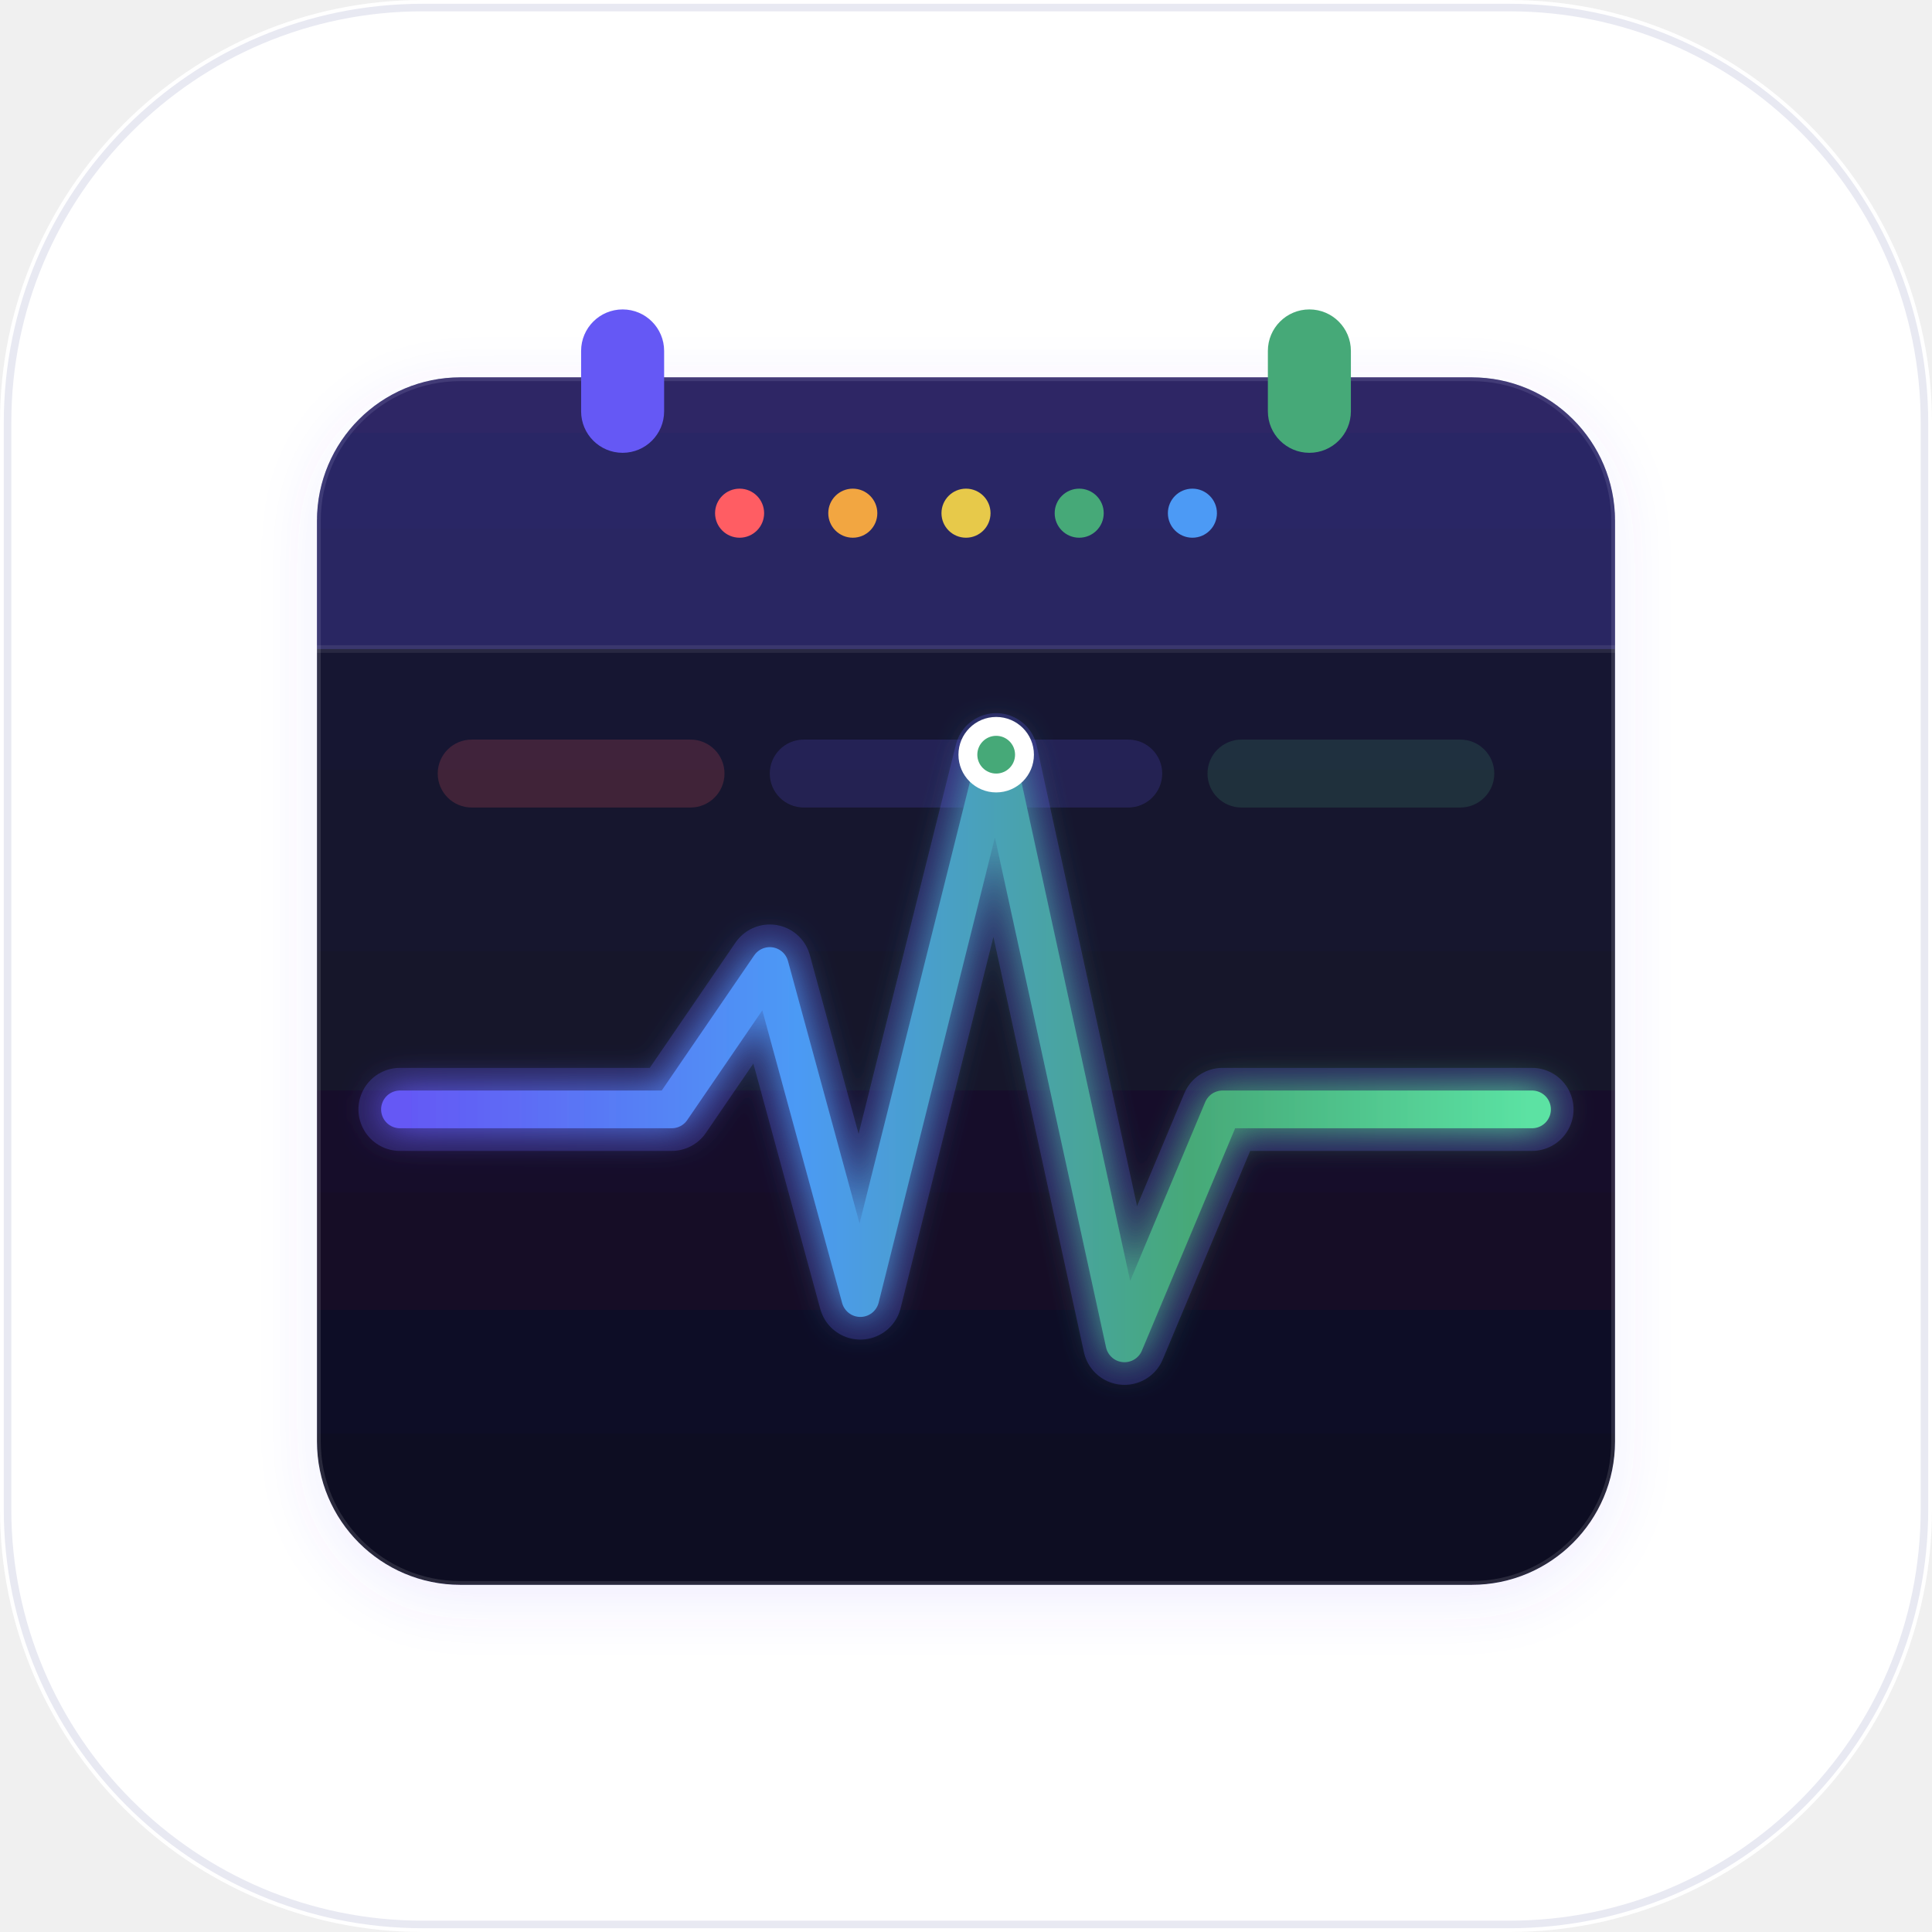
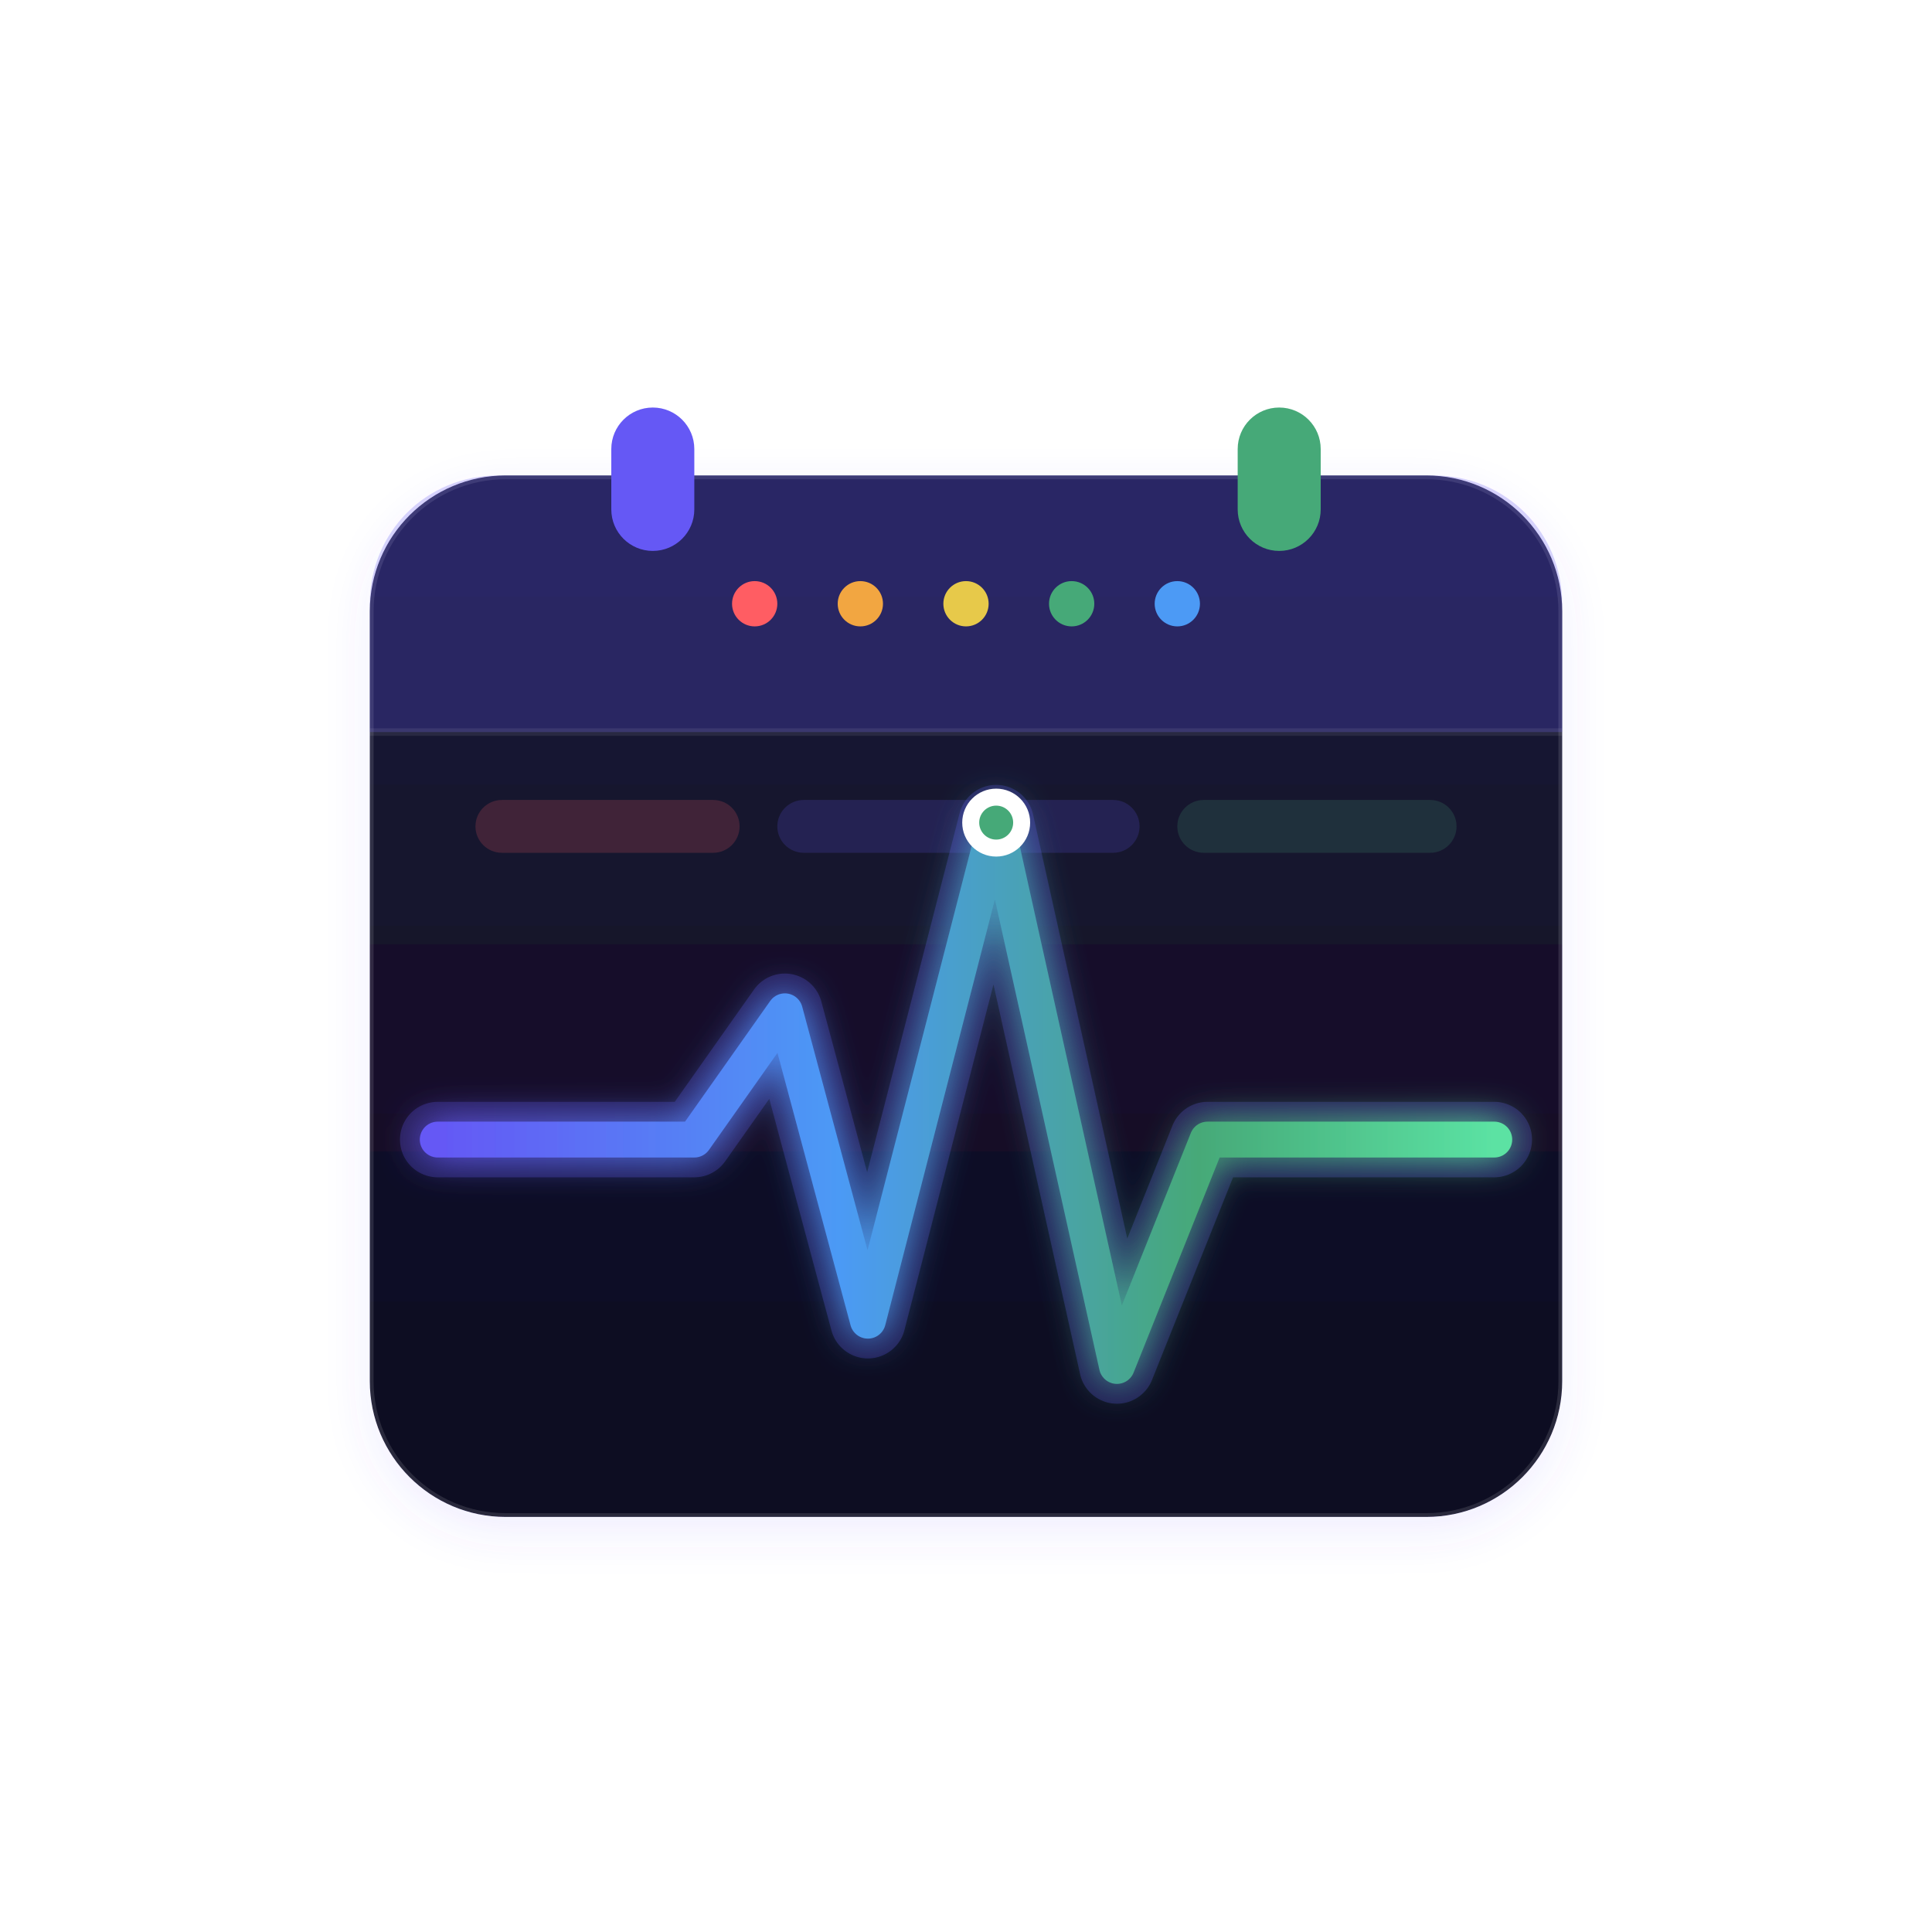
<svg xmlns="http://www.w3.org/2000/svg" viewBox="0 0 512 512" width="512" height="512">
  <defs>
-     <filter id="cardShadow" x="-15%" y="-15%" width="130%" height="130%">
-       <feDropShadow dx="0" dy="16" stdDeviation="24" flood-color="#141126" flood-opacity="0.14" />
-       <feDropShadow dx="0" dy="4" stdDeviation="8" flood-color="#6558f5" flood-opacity="0.10" />
+     <filter id="cardShadow" x="-20%" y="-20%" width="140%" height="150%">
+       <feDropShadow dx="0" dy="16" stdDeviation="20" flood-color="#181238" flood-opacity="0.16" />
+       <feDropShadow dx="0" dy="4" stdDeviation="6" flood-color="#6558f5" flood-opacity="0.10" />
    </filter>
    <linearGradient id="cardBodyGrad" x1="0%" y1="0%" x2="0%" y2="100%">
-       <stop offset="0%" stop-color="#1a1836" />
-       <stop offset="100%" stop-color="#0f0d22" />
+       <stop offset="0%" stop-color="#181636" />
+       <stop offset="100%" stop-color="#0e0c20" />
    </linearGradient>
    <linearGradient id="pulseLineGrad" x1="0%" y1="0%" x2="100%" y2="0%">
      <stop offset="0%" stop-color="#6558f5" />
-       <stop offset="35%" stop-color="#4c9af5" />
-       <stop offset="70%" stop-color="#46a978" />
+       <stop offset="38%" stop-color="#4c9af5" />
+       <stop offset="72%" stop-color="#46a978" />
      <stop offset="100%" stop-color="#5be2a3" />
    </linearGradient>
    <filter id="pulseGlow" x="-20%" y="-20%" width="140%" height="140%">
      <feGaussianBlur stdDeviation="5" result="blur" />
      <feComposite in="SourceGraphic" in2="blur" operator="over" />
    </filter>
  </defs>
-   <rect width="512" height="512" rx="112" fill="#ffffff" />
-   <rect x="2" y="2" width="508" height="508" rx="110" fill="none" stroke="#e8e9f2" stroke-width="2" />
-   <rect x="84" y="100" width="344" height="320" rx="38" fill="url(#cardBodyGrad)" filter="url(#cardShadow)" />
-   <rect x="84" y="100" width="344" height="320" rx="38" fill="none" stroke="rgba(255, 255, 255, 0.12)" stroke-width="2" />
-   <path d="M 84 138 C 84 117 101 100 122 100 L 390 100 C 411 100 428 117 428 138 L 428 172 L 84 172 Z" fill="#6558f5" fill-opacity="0.25" />
-   <line x1="84" y1="172" x2="428" y2="172" stroke="rgba(255, 255, 255, 0.08)" stroke-width="2" />
-   <rect x="154" y="82" width="22" height="38" rx="11" fill="#6558f5" />
-   <rect x="336" y="82" width="22" height="38" rx="11" fill="#46a978" />
-   <circle cx="196" cy="136" r="6.5" fill="#ff5d63" />
-   <circle cx="226" cy="136" r="6.5" fill="#f2a641" />
-   <circle cx="256" cy="136" r="6.5" fill="#e7c94a" />
-   <circle cx="286" cy="136" r="6.5" fill="#46a978" />
-   <circle cx="316" cy="136" r="6.5" fill="#4c9af5" />
+   <rect width="512" height="512" fill="#ffffff" />
+   <rect x="98" y="126" width="316" height="276" rx="36" fill="url(#cardBodyGrad)" filter="url(#cardShadow)" />
+   <rect x="98" y="126" width="316" height="276" rx="36" fill="none" stroke="rgba(255, 255, 255, 0.12)" stroke-width="2" />
+   <path d="M 98 160 C 98 141 113 126 132 126 L 380 126 C 399 126 414 141 414 160 L 414 194 L 98 194 Z" fill="#6558f5" fill-opacity="0.25" />
+   <line x1="98" y1="194" x2="414" y2="194" stroke="rgba(255, 255, 255, 0.08)" stroke-width="2" />
+   <rect x="162" y="108" width="22" height="38" rx="11" fill="#6558f5" />
+   <rect x="328" y="108" width="22" height="38" rx="11" fill="#46a978" />
+   <circle cx="200" cy="160" r="6" fill="#ff5d63" />
+   <circle cx="228" cy="160" r="6" fill="#f2a641" />
+   <circle cx="256" cy="160" r="6" fill="#e7c94a" />
+   <circle cx="284" cy="160" r="6" fill="#46a978" />
+   <circle cx="312" cy="160" r="6" fill="#4c9af5" />
  <g opacity="0.18">
-     <rect x="116" y="196" width="76" height="18" rx="9" fill="#ff5d63" />
-     <rect x="204" y="196" width="104" height="18" rx="9" fill="#6558f5" />
-     <rect x="320" y="196" width="76" height="18" rx="9" fill="#46a978" />
+     <rect x="126" y="212" width="70" height="14" rx="7" fill="#ff5d63" />
+     <rect x="206" y="212" width="96" height="14" rx="7" fill="#6558f5" />
+     <rect x="312" y="212" width="74" height="14" rx="7" fill="#46a978" />
  </g>
-   <path d="M 106 294 L 178 294 L 204 256 L 228 344 L 264 200 L 298 356 L 324 294 L 406 294" fill="none" stroke="#6558f5" stroke-width="22" stroke-linecap="round" stroke-linejoin="round" opacity="0.25" />
-   <path d="M 106 294 L 178 294 L 204 256 L 228 344 L 264 200 L 298 356 L 324 294 L 406 294" fill="none" stroke="url(#pulseLineGrad)" stroke-width="10" stroke-linecap="round" stroke-linejoin="round" filter="url(#pulseGlow)" />
-   <circle cx="264" cy="200" r="10" fill="#ffffff" />
-   <circle cx="264" cy="200" r="5" fill="#46a978" />
+   <path d="M 116 302 L 184 302 L 208 268 L 230 350 L 264 218 L 296 362 L 320 302 L 396 302" fill="none" stroke="#6558f5" stroke-width="20" stroke-linecap="round" stroke-linejoin="round" opacity="0.25" />
+   <path d="M 116 302 L 184 302 L 208 268 L 230 350 L 264 218 L 296 362 L 320 302 L 396 302" fill="none" stroke="url(#pulseLineGrad)" stroke-width="9.5" stroke-linecap="round" stroke-linejoin="round" filter="url(#pulseGlow)" />
+   <circle cx="264" cy="218" r="9" fill="#ffffff" />
+   <circle cx="264" cy="218" r="4.5" fill="#46a978" />
</svg>
